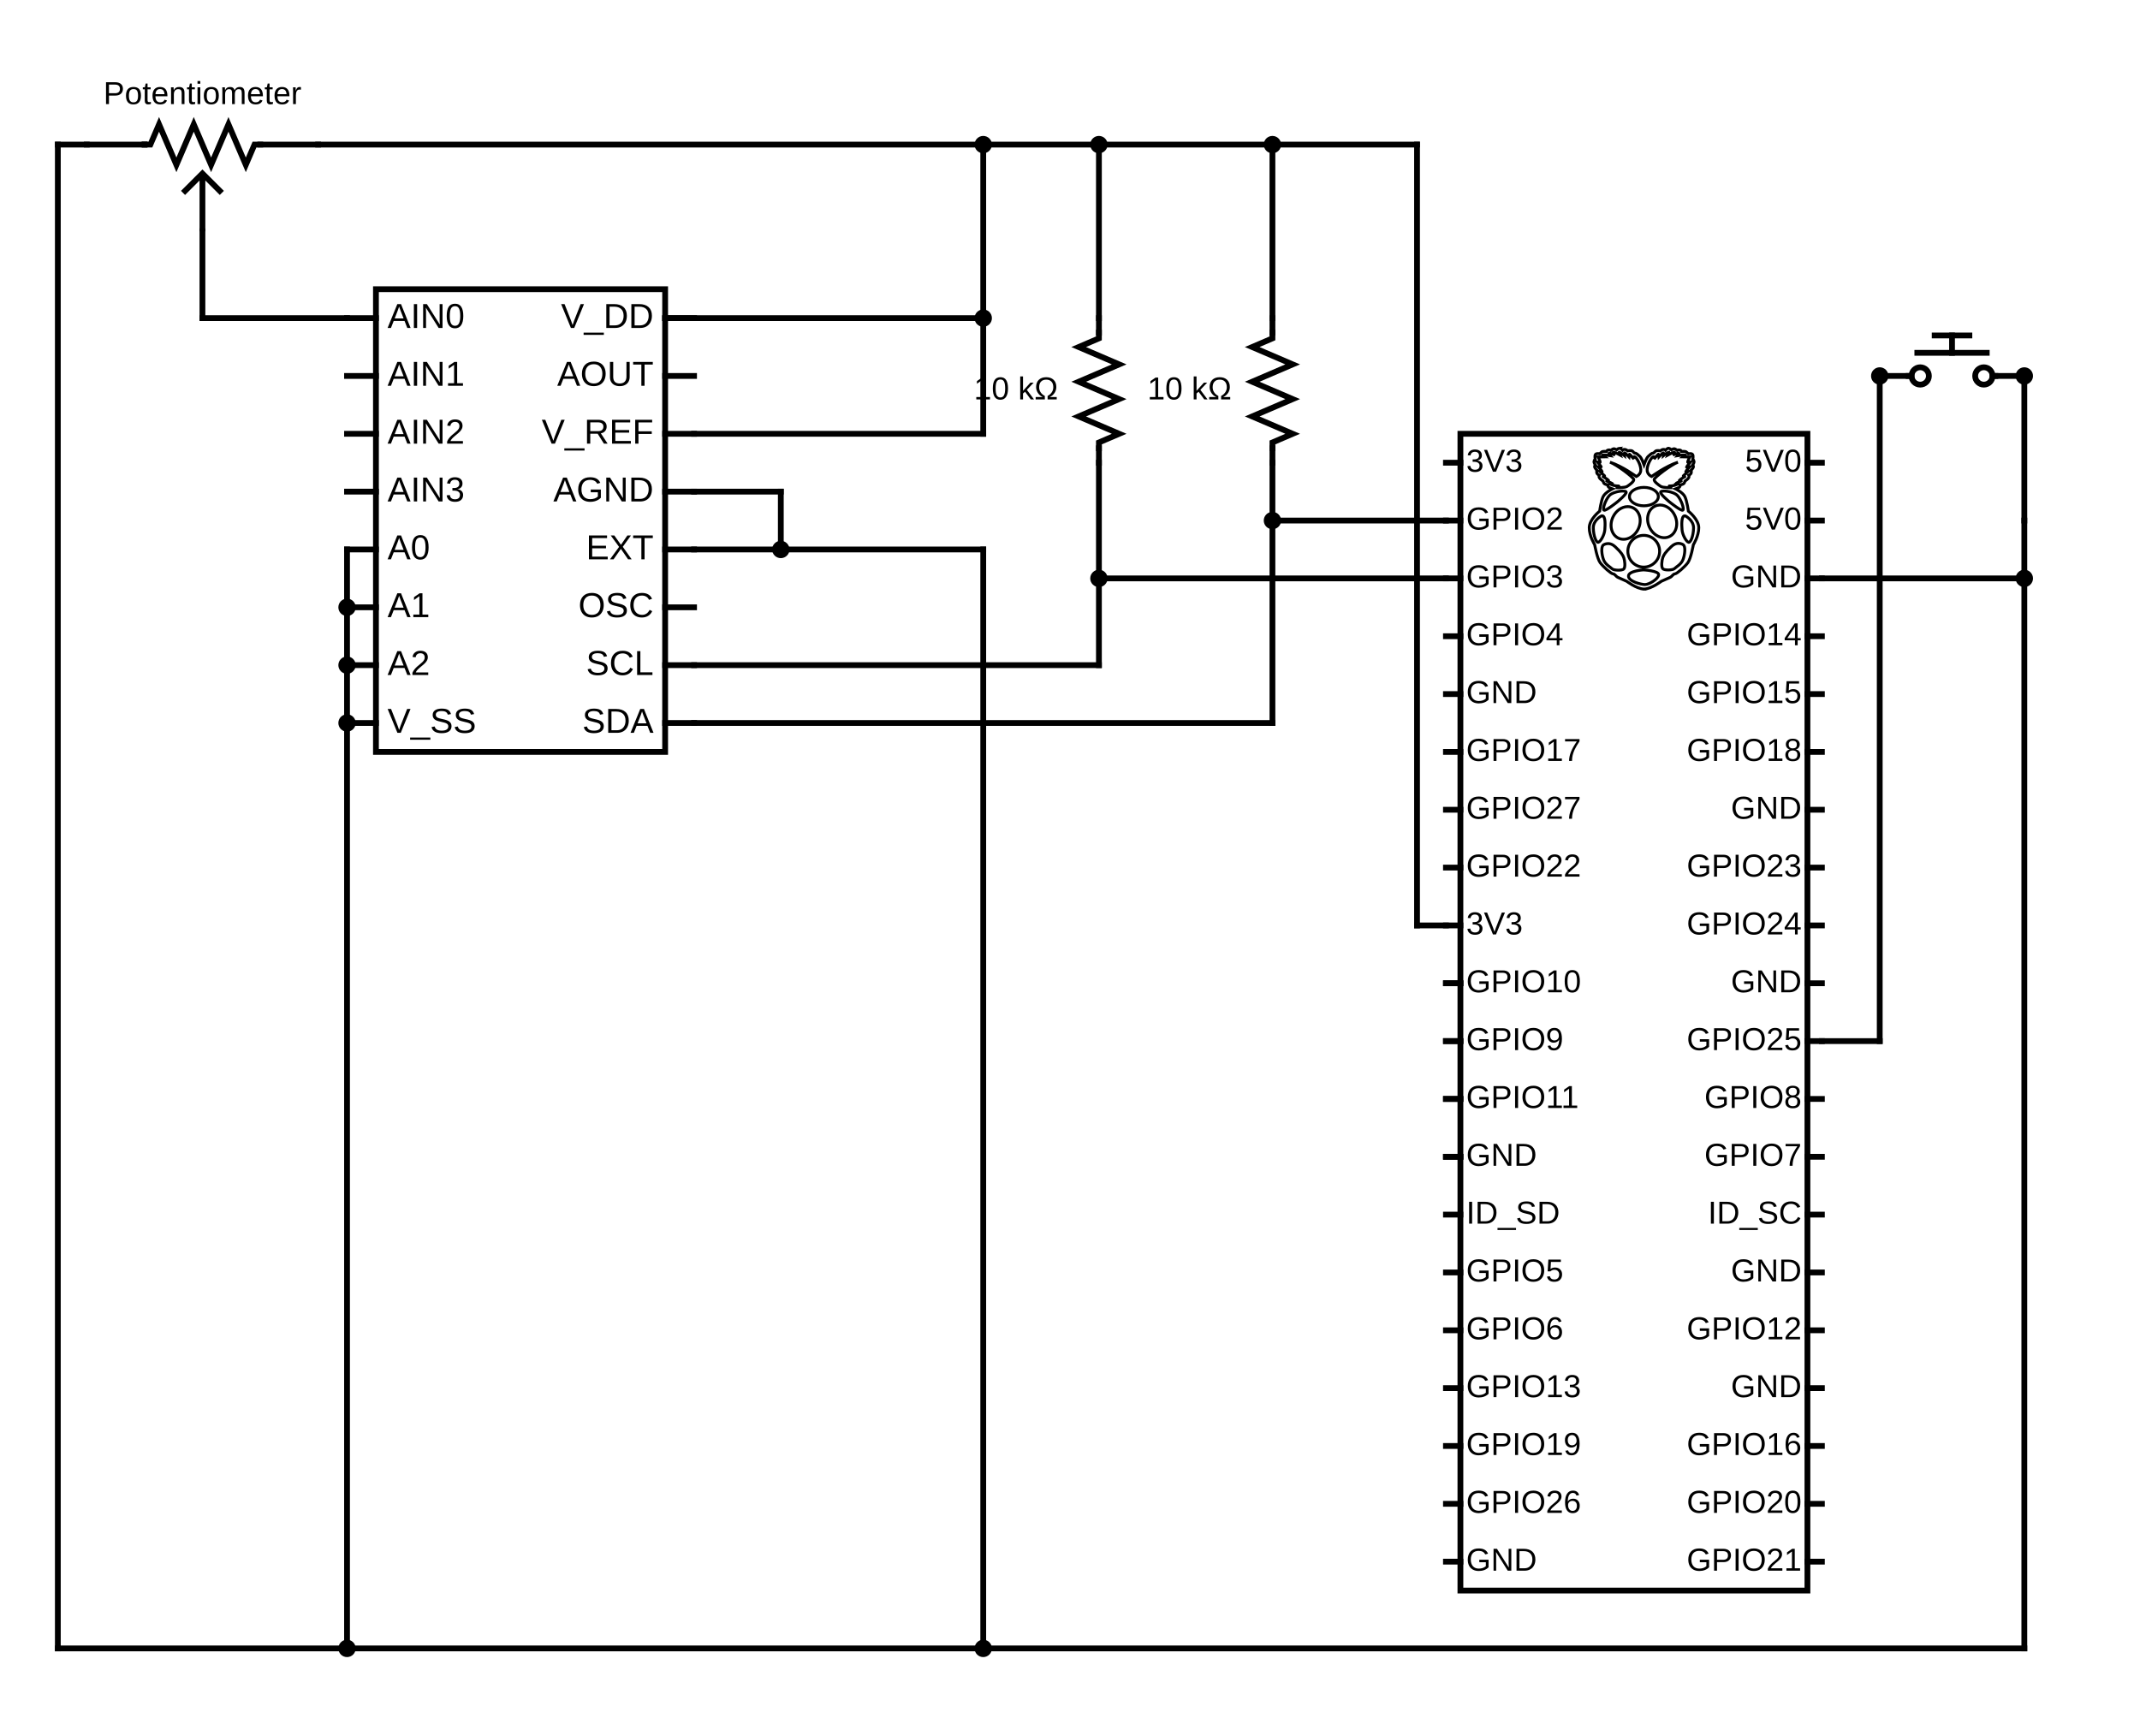
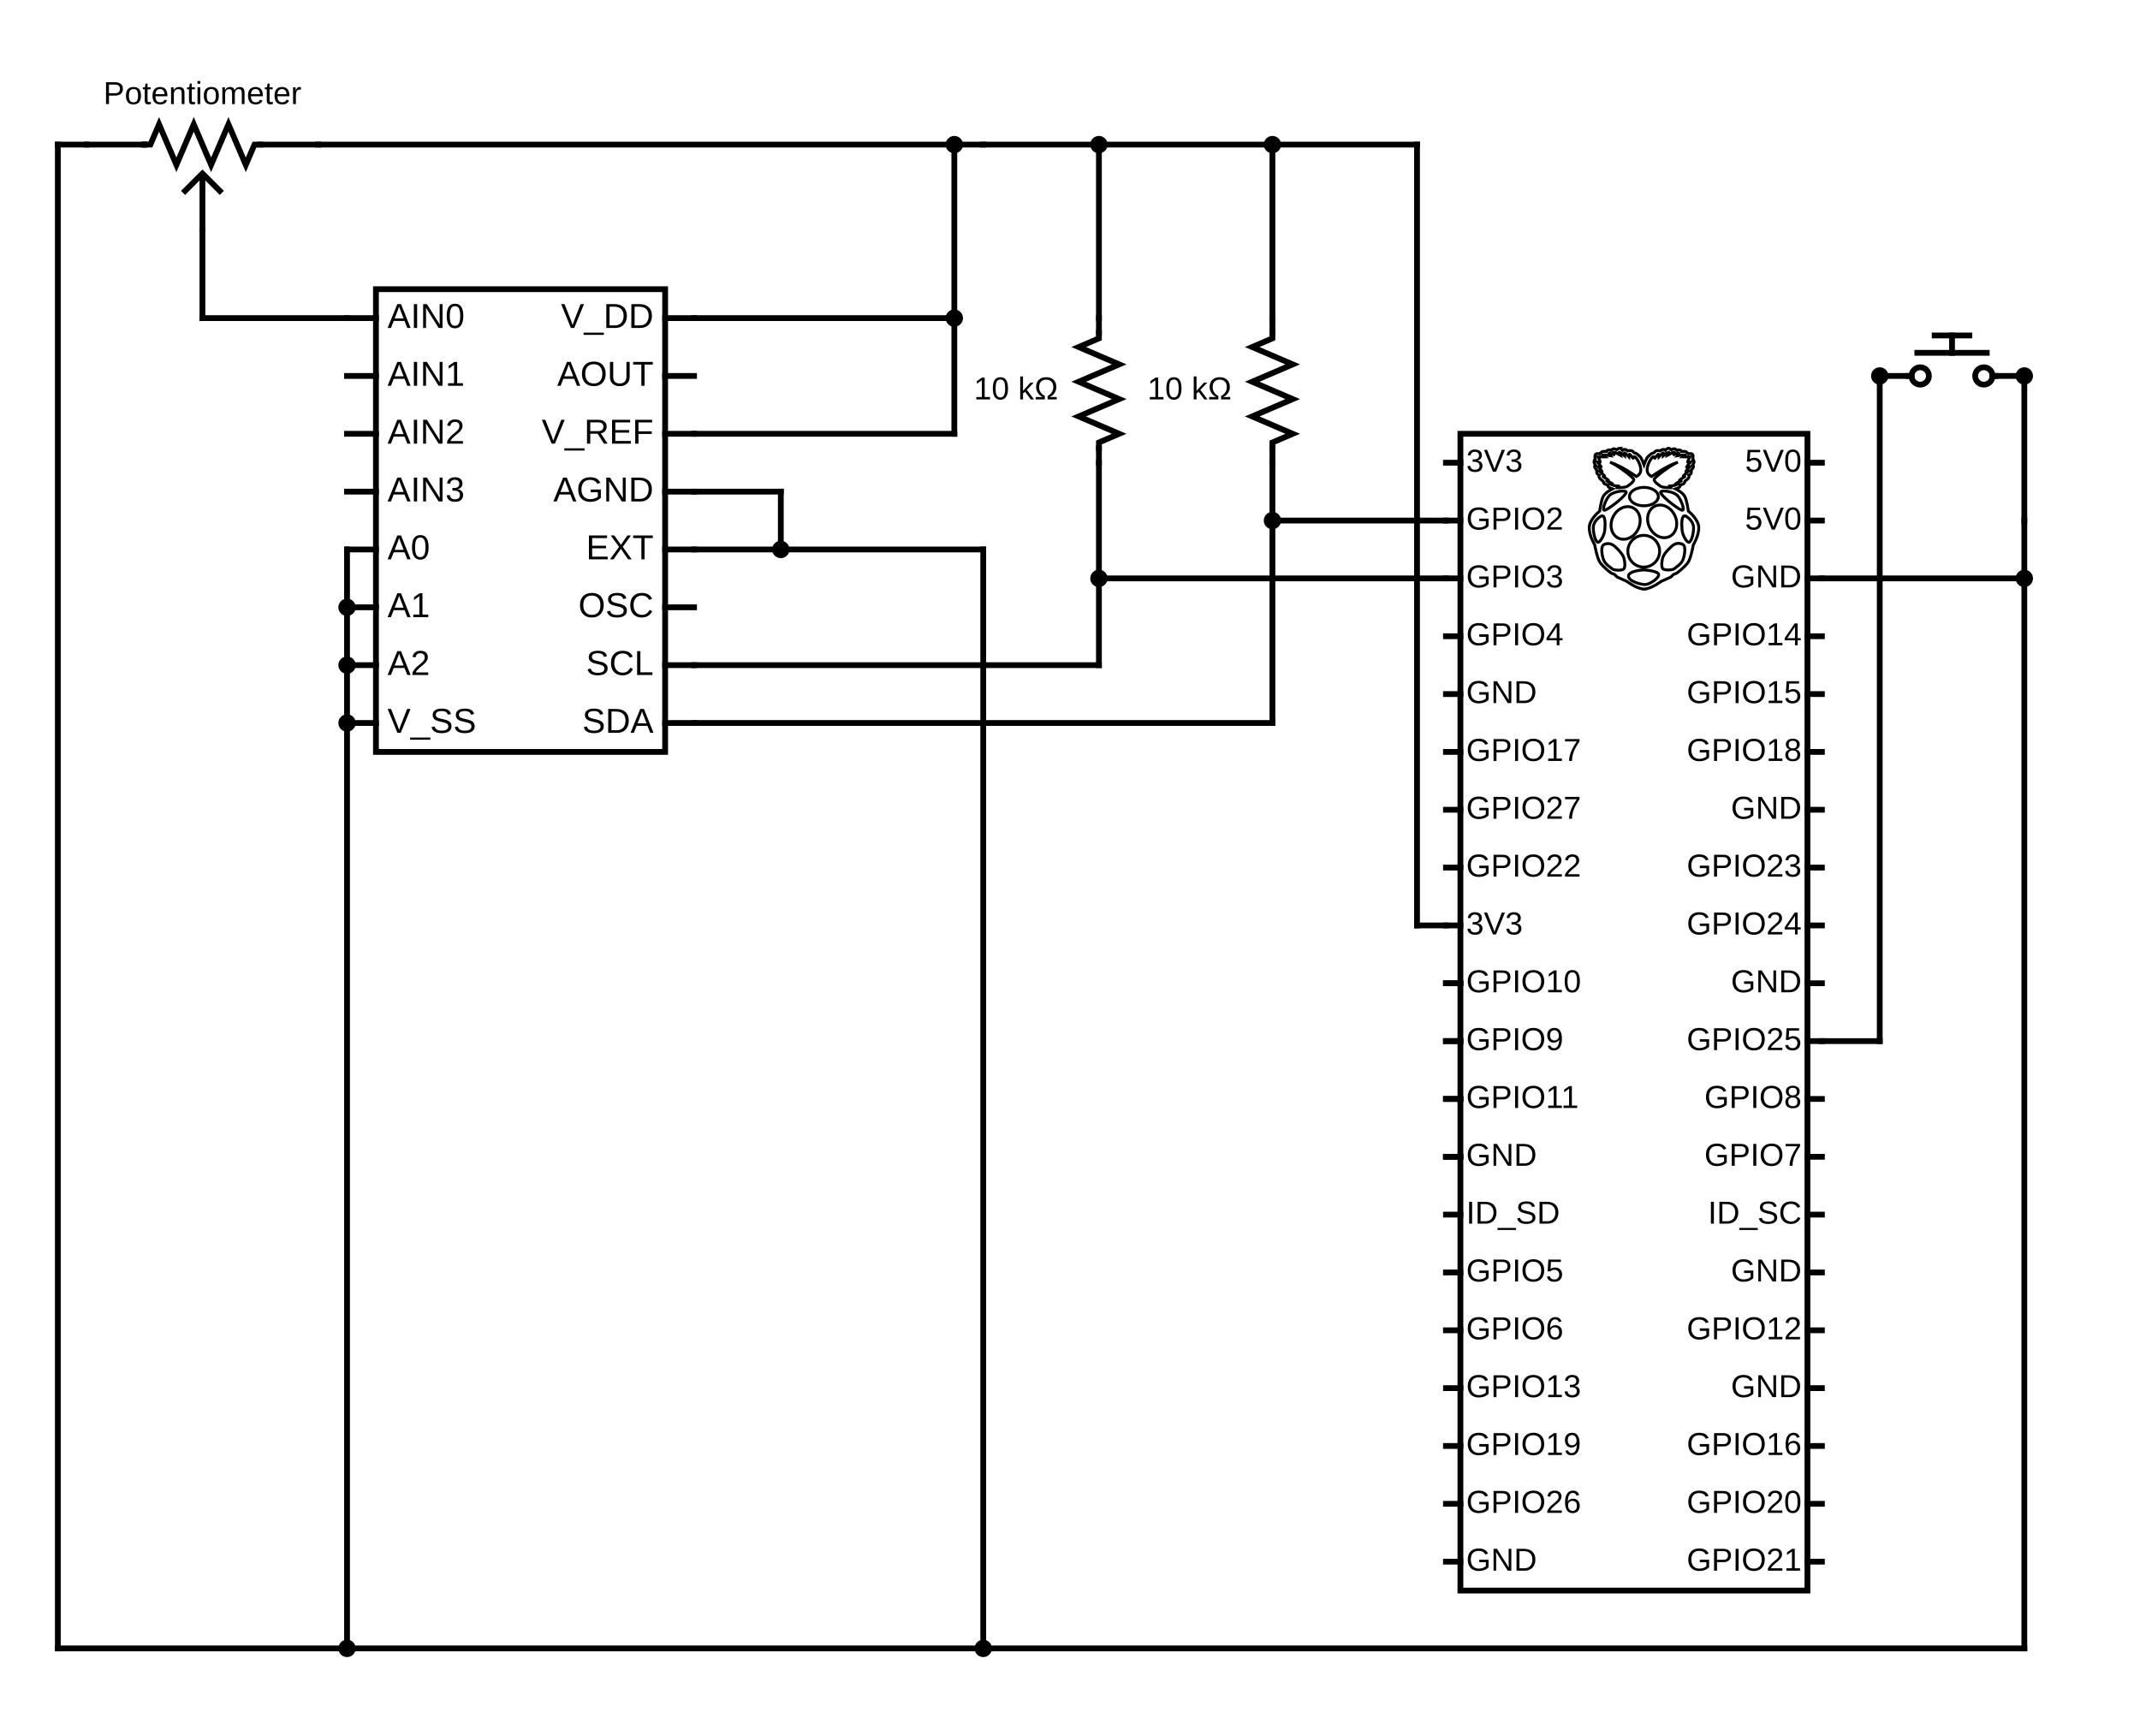
<svg xmlns="http://www.w3.org/2000/svg" version="1.1" width="740" height="600">
  <line x1="490" y1="320" x2="500" y2="320" style="stroke:rgb(0, 0, 0);stroke-linecap:square;stroke-width:2" />
  <line x1="630" y1="360" x2="650" y2="360" style="stroke:rgb(0, 0, 0);stroke-linecap:square;stroke-width:2" />
  <path d="M 560,155 c -0.419,0.021 -0.968,0.529 -0.968,0.529 c 0,0 -0.659,-0.379 -1.016,-0.365 c -0.357,0.014 -0.98,0.569 -0.98,0.569 c 0,0 -0.311,-0.199 -0.853,-0.137 c -0.542,0.062 -0.678,0.521 -0.678,0.521 c 0,0 -1.23,-0.116 -1.526,0.07 c -0.295,0.185 -0.817,0.735 -0.817,0.735 c 0,0 -1.022,-0.268 -1.434,0.192 c -0.412,0.46 -0.096,1.646 -0.096,1.646 c 0,0 -0.479,0.572 -0.452,0.956 c 0.027,0.384 0.466,1.014 0.466,1.014 c 0,0 -0.358,0.44 -0.221,0.824 c 0.137,0.384 0.769,1.045 0.769,1.045 c 0,0 -0.163,0.741 0.029,1.098 c 0.192,0.357 0.795,0.632 0.795,0.632 c 0,0 -0.218,0.41 0.029,0.877 c 0.247,0.467 1.29,1.153 1.29,1.153 c 0,0 0.13,0.585 0.37,0.846 c 0.24,0.261 1.16,0.452 1.16,0.452 c 0,0 0.241,0.776 0.502,0.913 c 0.261,0.137 1.22,0.473 1.22,0.473 c 0,0 -2.485,1.189 -3.227,2.672 c -0.741,1.483 -1.208,5.024 -1.208,5.024 c 0,0 -3.569,2.8 -3.597,5.711 c -0.027,2.911 1.867,5.905 1.867,5.905 c 0,0 0.852,4.776 1.896,6.203 c 1.043,1.428 3.761,3.818 4.447,3.873 c 0.686,0.055 1.016,0.933 1.73,1.235 c 0.714,0.302 3.022,1.345 3.022,1.345 c 0,0 3.343,2.572 5.944,2.688 L 568.464,203.702 c 0.009,-0 0.018,-0.002 0.027,-0.002 c 0.01,0 0.019,0.002 0.029,0.002 L 568.519,203.7 c 2.601,-0.117 5.944,-2.688 5.944,-2.688 c 0,0 2.306,-1.043 3.02,-1.345 c 0.714,-0.302 1.043,-1.18 1.73,-1.235 c 0.686,-0.055 3.404,-2.445 4.447,-3.873 c 1.043,-1.428 1.896,-6.203 1.896,-6.203 c 0,0 1.894,-2.995 1.867,-5.905 c -0.027,-2.911 -3.597,-5.711 -3.597,-5.711 c 0,0 -0.467,-3.541 -1.208,-5.024 c -0.741,-1.483 -3.227,-2.672 -3.227,-2.672 c 0,0 0.962,-0.336 1.223,-0.473 c 0.261,-0.137 0.5,-0.913 0.5,-0.913 c 0,0 0.92,-0.191 1.16,-0.452 c 0.24,-0.261 0.372,-0.846 0.372,-0.846 c 0,0 1.043,-0.686 1.29,-1.153 c 0.247,-0.467 0.026,-0.877 0.026,-0.877 c 0,0 0.605,-0.275 0.798,-0.632 c 0.192,-0.357 0.026,-1.098 0.026,-1.098 c 0,0 0.632,-0.661 0.769,-1.045 c 0.137,-0.384 -0.219,-0.824 -0.219,-0.824 c 0,0 0.439,-0.629 0.466,-1.014 c 0.027,-0.384 -0.454,-0.956 -0.454,-0.956 c 0,0 0.316,-1.186 -0.096,-1.646 c -0.412,-0.46 -1.434,-0.192 -1.434,-0.192 c 0,0 -0.522,-0.55 -0.817,-0.735 c -0.295,-0.185 -1.523,-0.07 -1.523,-0.07 c 0,0 -0.138,-0.46 -0.68,-0.521 c -0.542,-0.062 -0.851,0.137 -0.851,0.137 c 0,0 -0.626,-0.556 -0.983,-0.569 c -0.357,-0.014 -1.016,0.365 -1.016,0.365 c 0,0 -0.55,-0.508 -0.968,-0.529 c -0.419,-0.021 -1.062,0.651 -1.062,0.651 c 0,0 -0.235,-0.289 -0.764,-0.255 c -0.529,0.034 -1.009,0.495 -1.009,0.495 c 0,0 -0.549,-0.129 -1.194,-0.075 c -0.645,0.055 -1.055,0.877 -1.165,0.877 c -0.659,-0.11 -1.153,0.537 -1.826,1.1 c -0.586,0.49 -1.294,2.391 -1.468,2.876 c -0.174,-0.484 -0.885,-2.386 -1.47,-2.876 c -0.673,-0.563 -1.167,-1.21 -1.826,-1.1 c -0.11,0 -0.522,-0.822 -1.168,-0.877 c -0.645,-0.055 -1.194,0.075 -1.194,0.075 c 0,0 -0.481,-0.461 -1.009,-0.495 c -0.529,-0.034 -0.762,0.255 -0.762,0.255 c 0,0 -0.646,-0.672 -1.064,-0.651 Z M 557.96,156.362 c 0.388,-0.039 2.177,0.932 2.177,0.932 c 0,0 -0.447,-0.952 -0.175,-0.932 c 0.272,0.019 1.727,1.184 1.727,1.184 c 0,0 -0.154,-1.068 0.137,-0.951 c 0.291,0.116 1.456,1.379 1.456,1.379 c 0,0 0.097,-0.952 0.233,-0.913 c 0.136,0.039 1.456,1.651 1.456,1.651 c 0,0 -0.254,-1.048 0.387,-0.718 c 0.641,0.33 1.923,2.563 2.021,4.329 c 0.097,1.767 -1.554,2.446 -1.554,2.446 c 0,0 -4.815,-3.56 -9.106,-4.949 c 2.354,0.856 8.136,5.242 8.234,5.98 c 0.097,0.738 -1.496,1.864 -2.292,2.388 c -0.796,0.524 -3.921,0.447 -3.921,0.447 c 0,0 1.845,-0.642 0.699,-0.603 c -1.146,0.039 -2.448,-0.505 -2.448,-0.505 c 0,0 0.661,-0.116 0.622,-0.252 c -0.039,-0.136 -2.369,-1.088 -2.369,-1.088 c 0,0 1.048,0.059 0.99,-0.096 c -0.058,-0.155 -2.174,-1.475 -2.174,-1.475 c 0,0 0.931,0.095 0.795,-0.079 c -0.136,-0.175 -1.552,-1.415 -1.552,-1.415 c 0,0 0.738,0.134 0.699,-0.079 c -0.039,-0.214 -1.321,-1.59 -1.321,-1.59 c 0,0 1.069,0.155 1.069,0.038 c 0,-0.116 -1.321,-1.67 -1.321,-1.67 c 0,0 0.874,0.33 0.913,-0.019 c 0.039,-0.349 -0.738,-1.787 -0.738,-1.787 L 554.719,157.974 c 0,0 -0.757,-0.467 -0.543,-0.622 c 0.214,-0.155 2.58,0.195 2.58,0.195 c 0,0 -0.64,-0.717 -0.31,-0.814 c 0.33,-0.097 2.021,0.601 2.021,0.601 c 0,0 -0.895,-0.932 -0.507,-0.971 Z M 576.984,156.362 c 0.272,-0.019 -0.175,0.932 -0.175,0.932 c 0,0 1.786,-0.971 2.174,-0.932 c 0.388,0.039 -0.505,0.971 -0.505,0.971 c 0,0 1.688,-0.698 2.018,-0.601 c 0.33,0.097 -0.31,0.814 -0.31,0.814 c 0,0 2.369,-0.35 2.583,-0.195 c 0.214,0.155 -0.545,0.622 -0.545,0.622 L 584.34,158.013 c 0,0 -0.776,1.438 -0.738,1.787 c 0.039,0.349 0.913,0.019 0.913,0.019 c 0,0 -1.319,1.553 -1.319,1.67 c 0,0.116 1.067,-0.038 1.067,-0.038 c 0,0 -1.283,1.377 -1.321,1.59 c -0.039,0.214 0.699,0.079 0.699,0.079 c 0,0 -1.416,1.24 -1.552,1.415 c -0.136,0.175 0.795,0.079 0.795,0.079 c 0,0 -2.116,1.32 -2.174,1.475 c -0.058,0.155 0.99,0.096 0.99,0.096 c 0,0 -2.33,0.952 -2.369,1.088 c -0.039,0.136 0.622,0.252 0.622,0.252 c 0,0 -1.3,0.543 -2.446,0.505 c -1.146,-0.039 0.699,0.603 0.699,0.603 c 0,0 -3.127,0.077 -3.923,-0.447 c -0.796,-0.524 -2.387,-1.65 -2.29,-2.388 c 0.097,-0.738 5.877,-5.124 8.231,-5.98 c -4.291,1.389 -9.106,4.949 -9.106,4.949 c 0,0 -1.652,-0.679 -1.554,-2.446 c 0.097,-1.767 1.38,-3.999 2.021,-4.329 c 0.641,-0.33 0.389,0.718 0.389,0.718 c 0,0 1.32,-1.612 1.456,-1.651 c 0.136,-0.039 0.233,0.913 0.233,0.913 c 0,0 1.165,-1.263 1.456,-1.379 c 0.291,-0.117 0.135,0.951 0.135,0.951 c 0,0 1.458,-1.165 1.73,-1.184 Z M 568.45,168.529 c 2.76,0 4.997,1.427 4.997,3.186 c 0,1.759 -2.237,3.186 -4.997,3.186 c -2.76,0 -4.997,-1.427 -4.997,-3.186 c 0,-1.759 2.237,-3.186 4.997,-3.186 Z M 561.158,169.797 c 0.556,-0.001 0.976,0.081 1.127,0.255 c 0.535,0.618 -3.131,3.585 -3.131,3.585 c 0,0 -3.954,3.171 -4.517,2.773 c -0.563,-0.398 0.579,-3.652 1.869,-5.053 c 0.928,-1.006 3.23,-1.557 4.651,-1.559 Z M 575.398,169.797 c 1.421,0.002 3.724,0.553 4.651,1.559 c 1.291,1.4 2.432,4.654 1.869,5.053 c -0.563,0.398 -4.517,-2.773 -4.517,-2.773 c 0,0 -3.666,-2.967 -3.131,-3.585 c 0.151,-0.174 0.571,-0.255 1.127,-0.255 Z M 574.014,174.629 c 0.04,9.999999999976694E-05 0.082,0.002 0.123,0.002 c 1.946,0.045 3.941,1.382 4.985,3.556 c 1.392,2.898 0.57,6.184 -1.836,7.34 c -2.406,1.156 -5.484,-0.254 -6.876,-3.152 c -1.392,-2.898 -0.573,-6.184 1.833,-7.34 c 0.526,-0.253 1.085,-0.385 1.651,-0.404 c 0.04,-0.002 0.08,-0.002 0.12,-0.002 Z M 562.763,175.181 c 0.649,-0.015 1.292,0.112 1.893,0.401 c 2.406,1.156 3.225,4.442 1.833,7.34 c -1.392,2.898 -4.47,4.31 -6.876,3.155 c -2.406,-1.156 -3.228,-4.442 -1.836,-7.34 c 1.044,-2.173 3.039,-3.51 4.985,-3.556 Z M 554.02,178.374 c 1.203,0.013 1.049,3.067 0.92,4.817 c -0.137,1.867 -1.564,4.229 -2.278,4.339 c -0.714,0.11 -1.649,-2.224 -1.703,-4.942 c -0.055,-2.718 2.801,-4.176 2.801,-4.176 c 0.093,-0.027 0.179,-0.039 0.259,-0.038 Z M 582.565,178.374 c 0.08,-0.001 0.167,0.011 0.259,0.038 c 0,0 2.856,1.457 2.801,4.176 c -0.055,2.718 -0.99,5.052 -1.703,4.942 c -0.714,-0.11 -2.143,-2.472 -2.28,-4.339 c -0.129,-1.75 -0.281,-4.804 0.923,-4.817 Z M 568.395,185.114 c 3.033,0 5.492,2.459 5.492,5.492 c 0,3.033 -2.459,5.49 -5.492,5.49 c -3.033,0 -5.492,-2.457 -5.492,-5.49 c 0,-3.033 2.459,-5.492 5.492,-5.492 Z M 580.367,187.884 c 0.999,-0.018 1.677,0.476 1.677,0.476 c 0.906,0.686 0.576,3.403 -0.055,5.105 c -0.632,1.702 -2.389,2.554 -2.938,3.131 c -0.549,0.577 -3.515,0.715 -4.092,0.029 c -0.577,-0.686 -0.301,-2.884 0.029,-3.818 c 0.329,-0.934 0.852,-1.84 2.994,-3.844 c 0.87,-0.814 1.702,-1.066 2.386,-1.079 Z M 556.122,187.961 c 0.683,0.013 1.518,0.264 2.388,1.079 c 2.142,2.004 2.664,2.911 2.994,3.844 c 0.329,0.934 0.603,3.131 0.026,3.818 c -0.577,0.686 -3.542,0.548 -4.092,-0.029 c -0.549,-0.577 -2.307,-1.426 -2.938,-3.128 c -0.632,-1.702 -0.961,-4.421 -0.055,-5.108 c 0,0 0.678,-0.494 1.677,-0.476 Z M 568.284,197.057 c 0,0 5.411,0.275 5.274,1.73 c -0.137,1.455 -3.377,3.379 -4.75,3.352 c -1.373,-0.027 -5.684,-1.099 -5.684,-2.938 c 0,-1.84 5.161,-2.143 5.161,-2.143" style="fill-opacity:0;fill:rgb(0, 0, 0);stroke:rgb(0, 0, 0);stroke-linecap:square;stroke-width:1" />
  <rect x="505" y="150" width="120" height="400" style="fill-opacity:0;fill:rgb(0, 0, 0);stroke:rgb(0, 0, 0);stroke-width:2" />
  <line x1="500" y1="160" x2="505" y2="160" style="stroke:rgb(0, 0, 0);stroke-linecap:square;stroke-width:2" />
  <line x1="500" y1="180" x2="505" y2="180" style="stroke:rgb(0, 0, 0);stroke-linecap:square;stroke-width:2" />
  <line x1="500" y1="200" x2="505" y2="200" style="stroke:rgb(0, 0, 0);stroke-linecap:square;stroke-width:2" />
  <line x1="500" y1="220" x2="505" y2="220" style="stroke:rgb(0, 0, 0);stroke-linecap:square;stroke-width:2" />
  <line x1="500" y1="240" x2="505" y2="240" style="stroke:rgb(0, 0, 0);stroke-linecap:square;stroke-width:2" />
  <line x1="500" y1="260" x2="505" y2="260" style="stroke:rgb(0, 0, 0);stroke-linecap:square;stroke-width:2" />
  <line x1="500" y1="280" x2="505" y2="280" style="stroke:rgb(0, 0, 0);stroke-linecap:square;stroke-width:2" />
  <line x1="500" y1="300" x2="505" y2="300" style="stroke:rgb(0, 0, 0);stroke-linecap:square;stroke-width:2" />
  <line x1="500" y1="320" x2="505" y2="320" style="stroke:rgb(0, 0, 0);stroke-linecap:square;stroke-width:2" />
  <line x1="500" y1="340" x2="505" y2="340" style="stroke:rgb(0, 0, 0);stroke-linecap:square;stroke-width:2" />
  <line x1="500" y1="360" x2="505" y2="360" style="stroke:rgb(0, 0, 0);stroke-linecap:square;stroke-width:2" />
  <line x1="500" y1="380" x2="505" y2="380" style="stroke:rgb(0, 0, 0);stroke-linecap:square;stroke-width:2" />
  <line x1="500" y1="400" x2="505" y2="400" style="stroke:rgb(0, 0, 0);stroke-linecap:square;stroke-width:2" />
  <line x1="500" y1="340" x2="505" y2="340" style="stroke:rgb(0, 0, 0);stroke-linecap:square;stroke-width:2" />
  <line x1="500" y1="360" x2="505" y2="360" style="stroke:rgb(0, 0, 0);stroke-linecap:square;stroke-width:2" />
  <line x1="500" y1="380" x2="505" y2="380" style="stroke:rgb(0, 0, 0);stroke-linecap:square;stroke-width:2" />
  <line x1="500" y1="400" x2="505" y2="400" style="stroke:rgb(0, 0, 0);stroke-linecap:square;stroke-width:2" />
  <line x1="500" y1="420" x2="505" y2="420" style="stroke:rgb(0, 0, 0);stroke-linecap:square;stroke-width:2" />
  <line x1="500" y1="440" x2="505" y2="440" style="stroke:rgb(0, 0, 0);stroke-linecap:square;stroke-width:2" />
  <line x1="500" y1="460" x2="505" y2="460" style="stroke:rgb(0, 0, 0);stroke-linecap:square;stroke-width:2" />
  <line x1="500" y1="480" x2="505" y2="480" style="stroke:rgb(0, 0, 0);stroke-linecap:square;stroke-width:2" />
  <line x1="500" y1="500" x2="505" y2="500" style="stroke:rgb(0, 0, 0);stroke-linecap:square;stroke-width:2" />
  <line x1="500" y1="520" x2="505" y2="520" style="stroke:rgb(0, 0, 0);stroke-linecap:square;stroke-width:2" />
  <line x1="500" y1="540" x2="505" y2="540" style="stroke:rgb(0, 0, 0);stroke-linecap:square;stroke-width:2" />
  <line x1="625" y1="160" x2="630" y2="160" style="stroke:rgb(0, 0, 0);stroke-linecap:square;stroke-width:2" />
  <line x1="625" y1="180" x2="630" y2="180" style="stroke:rgb(0, 0, 0);stroke-linecap:square;stroke-width:2" />
  <line x1="625" y1="200" x2="630" y2="200" style="stroke:rgb(0, 0, 0);stroke-linecap:square;stroke-width:2" />
  <line x1="625" y1="220" x2="630" y2="220" style="stroke:rgb(0, 0, 0);stroke-linecap:square;stroke-width:2" />
  <line x1="625" y1="240" x2="630" y2="240" style="stroke:rgb(0, 0, 0);stroke-linecap:square;stroke-width:2" />
  <line x1="625" y1="260" x2="630" y2="260" style="stroke:rgb(0, 0, 0);stroke-linecap:square;stroke-width:2" />
  <line x1="625" y1="280" x2="630" y2="280" style="stroke:rgb(0, 0, 0);stroke-linecap:square;stroke-width:2" />
  <line x1="625" y1="300" x2="630" y2="300" style="stroke:rgb(0, 0, 0);stroke-linecap:square;stroke-width:2" />
  <line x1="625" y1="320" x2="630" y2="320" style="stroke:rgb(0, 0, 0);stroke-linecap:square;stroke-width:2" />
  <line x1="625" y1="340" x2="630" y2="340" style="stroke:rgb(0, 0, 0);stroke-linecap:square;stroke-width:2" />
  <line x1="625" y1="360" x2="630" y2="360" style="stroke:rgb(0, 0, 0);stroke-linecap:square;stroke-width:2" />
  <line x1="625" y1="380" x2="630" y2="380" style="stroke:rgb(0, 0, 0);stroke-linecap:square;stroke-width:2" />
  <line x1="625" y1="400" x2="630" y2="400" style="stroke:rgb(0, 0, 0);stroke-linecap:square;stroke-width:2" />
  <line x1="625" y1="420" x2="630" y2="420" style="stroke:rgb(0, 0, 0);stroke-linecap:square;stroke-width:2" />
  <line x1="625" y1="440" x2="630" y2="440" style="stroke:rgb(0, 0, 0);stroke-linecap:square;stroke-width:2" />
  <line x1="625" y1="460" x2="630" y2="460" style="stroke:rgb(0, 0, 0);stroke-linecap:square;stroke-width:2" />
  <line x1="625" y1="480" x2="630" y2="480" style="stroke:rgb(0, 0, 0);stroke-linecap:square;stroke-width:2" />
  <line x1="625" y1="500" x2="630" y2="500" style="stroke:rgb(0, 0, 0);stroke-linecap:square;stroke-width:2" />
  <line x1="625" y1="520" x2="630" y2="520" style="stroke:rgb(0, 0, 0);stroke-linecap:square;stroke-width:2" />
  <line x1="625" y1="540" x2="630" y2="540" style="stroke:rgb(0, 0, 0);stroke-linecap:square;stroke-width:2" />
  <text x="507" y="160" style="font-family:Arial;font-size:11px;text-anchor:start" dominant-baseline="middle" transform="rotate(0, 507, 160)">3V3</text>
  <text x="507" y="180" style="font-family:Arial;font-size:11px;text-anchor:start" dominant-baseline="middle" transform="rotate(0, 507, 180)">GPIO2</text>
  <text x="507" y="200" style="font-family:Arial;font-size:11px;text-anchor:start" dominant-baseline="middle" transform="rotate(0, 507, 200)">GPIO3</text>
  <text x="507" y="220" style="font-family:Arial;font-size:11px;text-anchor:start" dominant-baseline="middle" transform="rotate(0, 507, 220)">GPIO4</text>
  <text x="507" y="240" style="font-family:Arial;font-size:11px;text-anchor:start" dominant-baseline="middle" transform="rotate(0, 507, 240)">GND</text>
  <text x="507" y="260" style="font-family:Arial;font-size:11px;text-anchor:start" dominant-baseline="middle" transform="rotate(0, 507, 260)">GPIO17</text>
  <text x="507" y="280" style="font-family:Arial;font-size:11px;text-anchor:start" dominant-baseline="middle" transform="rotate(0, 507, 280)">GPIO27</text>
  <text x="507" y="300" style="font-family:Arial;font-size:11px;text-anchor:start" dominant-baseline="middle" transform="rotate(0, 507, 300)">GPIO22</text>
  <text x="507" y="320" style="font-family:Arial;font-size:11px;text-anchor:start" dominant-baseline="middle" transform="rotate(0, 507, 320)">3V3</text>
  <text x="507" y="340" style="font-family:Arial;font-size:11px;text-anchor:start" dominant-baseline="middle" transform="rotate(0, 507, 340)">GPIO10</text>
  <text x="507" y="360" style="font-family:Arial;font-size:11px;text-anchor:start" dominant-baseline="middle" transform="rotate(0, 507, 360)">GPIO9</text>
  <text x="507" y="380" style="font-family:Arial;font-size:11px;text-anchor:start" dominant-baseline="middle" transform="rotate(0, 507, 380)">GPIO11</text>
  <text x="507" y="400" style="font-family:Arial;font-size:11px;text-anchor:start" dominant-baseline="middle" transform="rotate(0, 507, 400)">GND</text>
  <text x="507" y="420" style="font-family:Arial;font-size:11px;text-anchor:start" dominant-baseline="middle" transform="rotate(0, 507, 420)">ID_SD</text>
  <text x="507" y="440" style="font-family:Arial;font-size:11px;text-anchor:start" dominant-baseline="middle" transform="rotate(0, 507, 440)">GPIO5</text>
  <text x="507" y="460" style="font-family:Arial;font-size:11px;text-anchor:start" dominant-baseline="middle" transform="rotate(0, 507, 460)">GPIO6</text>
  <text x="507" y="480" style="font-family:Arial;font-size:11px;text-anchor:start" dominant-baseline="middle" transform="rotate(0, 507, 480)">GPIO13</text>
  <text x="507" y="500" style="font-family:Arial;font-size:11px;text-anchor:start" dominant-baseline="middle" transform="rotate(0, 507, 500)">GPIO19</text>
  <text x="507" y="520" style="font-family:Arial;font-size:11px;text-anchor:start" dominant-baseline="middle" transform="rotate(0, 507, 520)">GPIO26</text>
  <text x="507" y="540" style="font-family:Arial;font-size:11px;text-anchor:start" dominant-baseline="middle" transform="rotate(0, 507, 540)">GND</text>
  <text x="623" y="160" style="font-family:Arial;font-size:11px;text-anchor:end" dominant-baseline="middle" transform="rotate(0, 623, 160)">5V0</text>
  <text x="623" y="180" style="font-family:Arial;font-size:11px;text-anchor:end" dominant-baseline="middle" transform="rotate(0, 623, 180)">5V0</text>
  <text x="623" y="200" style="font-family:Arial;font-size:11px;text-anchor:end" dominant-baseline="middle" transform="rotate(0, 623, 200)">GND</text>
  <text x="623" y="220" style="font-family:Arial;font-size:11px;text-anchor:end" dominant-baseline="middle" transform="rotate(0, 623, 220)">GPIO14</text>
  <text x="623" y="240" style="font-family:Arial;font-size:11px;text-anchor:end" dominant-baseline="middle" transform="rotate(0, 623, 240)">GPIO15</text>
  <text x="623" y="260" style="font-family:Arial;font-size:11px;text-anchor:end" dominant-baseline="middle" transform="rotate(0, 623, 260)">GPIO18</text>
  <text x="623" y="280" style="font-family:Arial;font-size:11px;text-anchor:end" dominant-baseline="middle" transform="rotate(0, 623, 280)">GND</text>
  <text x="623" y="300" style="font-family:Arial;font-size:11px;text-anchor:end" dominant-baseline="middle" transform="rotate(0, 623, 300)">GPIO23</text>
  <text x="623" y="320" style="font-family:Arial;font-size:11px;text-anchor:end" dominant-baseline="middle" transform="rotate(0, 623, 320)">GPIO24</text>
  <text x="623" y="340" style="font-family:Arial;font-size:11px;text-anchor:end" dominant-baseline="middle" transform="rotate(0, 623, 340)">GND</text>
  <text x="623" y="360" style="font-family:Arial;font-size:11px;text-anchor:end" dominant-baseline="middle" transform="rotate(0, 623, 360)">GPIO25</text>
  <text x="623" y="380" style="font-family:Arial;font-size:11px;text-anchor:end" dominant-baseline="middle" transform="rotate(0, 623, 380)">GPIO8</text>
  <text x="623" y="400" style="font-family:Arial;font-size:11px;text-anchor:end" dominant-baseline="middle" transform="rotate(0, 623, 400)">GPIO7</text>
  <text x="623" y="420" style="font-family:Arial;font-size:11px;text-anchor:end" dominant-baseline="middle" transform="rotate(0, 623, 420)">ID_SC</text>
  <text x="623" y="440" style="font-family:Arial;font-size:11px;text-anchor:end" dominant-baseline="middle" transform="rotate(0, 623, 440)">GND</text>
  <text x="623" y="460" style="font-family:Arial;font-size:11px;text-anchor:end" dominant-baseline="middle" transform="rotate(0, 623, 460)">GPIO12</text>
  <text x="623" y="480" style="font-family:Arial;font-size:11px;text-anchor:end" dominant-baseline="middle" transform="rotate(0, 623, 480)">GND</text>
  <text x="623" y="500" style="font-family:Arial;font-size:11px;text-anchor:end" dominant-baseline="middle" transform="rotate(0, 623, 500)">GPIO16</text>
  <text x="623" y="520" style="font-family:Arial;font-size:11px;text-anchor:end" dominant-baseline="middle" transform="rotate(0, 623, 520)">GPIO20</text>
  <text x="623" y="540" style="font-family:Arial;font-size:11px;text-anchor:end" dominant-baseline="middle" transform="rotate(0, 623, 540)">GPIO21</text>
  <line x1="650" y1="130" x2="650" y2="360" style="stroke:rgb(0, 0, 0);stroke-linecap:square;stroke-width:2" />
  <line x1="700" y1="130" x2="700" y2="180" style="stroke:rgb(0, 0, 0);stroke-linecap:square;stroke-width:2" />
  <line x1="650" y1="130" x2="660" y2="130" style="stroke:rgb(0, 0, 0);stroke-linecap:square;stroke-width:2" />
  <line x1="690" y1="130" x2="700" y2="130" style="stroke:rgb(0, 0, 0);stroke-linecap:square;stroke-width:2" />
  <line x1="660" y1="130" x2="661" y2="130" style="stroke:rgb(0, 0, 0);stroke-linecap:square;stroke-width:2" />
  <line x1="689" y1="130" x2="690" y2="130" style="stroke:rgb(0, 0, 0);stroke-linecap:square;stroke-width:2" />
  <ellipse cx="664" cy="130" rx="3" ry="3" style="fill-opacity:0;fill:rgb(0, 0, 0);stroke:rgb(0, 0, 0);stroke-width:2" />
  <ellipse cx="686" cy="130" rx="3" ry="3" style="fill-opacity:0;fill:rgb(0, 0, 0);stroke:rgb(0, 0, 0);stroke-width:2" />
  <line x1="663" y1="122" x2="687" y2="122" style="stroke:rgb(0, 0, 0);stroke-linecap:square;stroke-width:2" />
  <line x1="669" y1="116" x2="681" y2="116" style="stroke:rgb(0, 0, 0);stroke-linecap:square;stroke-width:2" />
  <line x1="675" y1="116" x2="675" y2="122" style="stroke:rgb(0, 0, 0);stroke-linecap:square;stroke-width:2" />
  <line x1="120" y1="190" x2="120" y2="570" style="stroke:rgb(0, 0, 0);stroke-linecap:square;stroke-width:2" />
  <line x1="340" y1="190" x2="340" y2="570" style="stroke:rgb(0, 0, 0);stroke-linecap:square;stroke-width:2" />
  <line x1="20" y1="50" x2="20" y2="570" style="stroke:rgb(0, 0, 0);stroke-linecap:square;stroke-width:2" />
  <line x1="20" y1="570" x2="700" y2="570" style="stroke:rgb(0, 0, 0);stroke-linecap:square;stroke-width:2" />
  <line x1="700" y1="180" x2="700" y2="570" style="stroke:rgb(0, 0, 0);stroke-linecap:square;stroke-width:2" />
  <line x1="630" y1="200" x2="700" y2="200" style="stroke:rgb(0, 0, 0);stroke-linecap:square;stroke-width:2" />
  <line x1="440" y1="180" x2="500" y2="180" style="stroke:rgb(0, 0, 0);stroke-linecap:square;stroke-width:2" />
  <line x1="380" y1="200" x2="500" y2="200" style="stroke:rgb(0, 0, 0);stroke-linecap:square;stroke-width:2" />
  <line x1="440" y1="50" x2="440" y2="110" style="stroke:rgb(0, 0, 0);stroke-linecap:square;stroke-width:2" />
  <line x1="380" y1="50" x2="380" y2="110" style="stroke:rgb(0, 0, 0);stroke-linecap:square;stroke-width:2" />
  <line x1="440" y1="110" x2="440" y2="115" style="stroke:rgb(0, 0, 0);stroke-linecap:square;stroke-width:2" />
  <line x1="440" y1="155" x2="440" y2="160" style="stroke:rgb(0, 0, 0);stroke-linecap:square;stroke-width:2" />
  <path d="M 440,115 L 440,117 L 433,120 L 447,126 L 433,132 L 447,138 L 433,144 L 447,150 L 440,153 L 440,155" style="fill-opacity:0;fill:rgb(0, 0, 0);stroke:rgb(0, 0, 0);stroke-linecap:square;stroke-width:2" />
  <text x="426" y="135" style="font-family:Arial;font-size:11px;text-anchor:end" dominant-baseline="middle" transform="rotate(0, 426, 135)">10 kΩ</text>
  <line x1="380" y1="110" x2="380" y2="115" style="stroke:rgb(0, 0, 0);stroke-linecap:square;stroke-width:2" />
  <line x1="380" y1="155" x2="380" y2="160" style="stroke:rgb(0, 0, 0);stroke-linecap:square;stroke-width:2" />
  <path d="M 380,115 L 380,117 L 373,120 L 387,126 L 373,132 L 387,138 L 373,144 L 387,150 L 380,153 L 380,155" style="fill-opacity:0;fill:rgb(0, 0, 0);stroke:rgb(0, 0, 0);stroke-linecap:square;stroke-width:2" />
  <text x="366" y="135" style="font-family:Arial;font-size:11px;text-anchor:end" dominant-baseline="middle" transform="rotate(0, 366, 135)">10 kΩ</text>
  <line x1="340" y1="50" x2="490" y2="50" style="stroke:rgb(0, 0, 0);stroke-linecap:square;stroke-width:2" />
  <line x1="490" y1="50" x2="490" y2="320" style="stroke:rgb(0, 0, 0);stroke-linecap:square;stroke-width:2" />
  <line x1="380" y1="160" x2="380" y2="230" style="stroke:rgb(0, 0, 0);stroke-linecap:square;stroke-width:2" />
  <line x1="440" y1="160" x2="440" y2="250" style="stroke:rgb(0, 0, 0);stroke-linecap:square;stroke-width:2" />
  <line x1="240" y1="250" x2="440" y2="250" style="stroke:rgb(0, 0, 0);stroke-linecap:square;stroke-width:2" />
  <line x1="240" y1="230" x2="380" y2="230" style="stroke:rgb(0, 0, 0);stroke-linecap:square;stroke-width:2" />
  <line x1="270" y1="170" x2="270" y2="190" style="stroke:rgb(0, 0, 0);stroke-linecap:square;stroke-width:2" />
  <line x1="240" y1="170" x2="270" y2="170" style="stroke:rgb(0, 0, 0);stroke-linecap:square;stroke-width:2" />
  <line x1="240" y1="190" x2="340" y2="190" style="stroke:rgb(0, 0, 0);stroke-linecap:square;stroke-width:2" />
-   <line x1="340" y1="50" x2="340" y2="150" style="stroke:rgb(0, 0, 0);stroke-linecap:square;stroke-width:2" />
-   <line x1="240" y1="150" x2="340" y2="150" style="stroke:rgb(0, 0, 0);stroke-linecap:square;stroke-width:2" />
-   <line x1="230" y1="110" x2="340" y2="110" style="stroke:rgb(0, 0, 0);stroke-linecap:square;stroke-width:2" />
+   <line x1="330" y1="50" x2="330" y2="150" style="stroke:rgb(0, 0, 0);stroke-linecap:square;stroke-width:2" />
+   <line x1="240" y1="150" x2="330" y2="150" style="stroke:rgb(0, 0, 0);stroke-linecap:square;stroke-width:2" />
+   <line x1="240" y1="110" x2="330" y2="110" style="stroke:rgb(0, 0, 0);stroke-linecap:square;stroke-width:2" />
  <line x1="110" y1="50" x2="340" y2="50" style="stroke:rgb(0, 0, 0);stroke-linecap:square;stroke-width:2" />
  <line x1="20" y1="50" x2="30" y2="50" style="stroke:rgb(0, 0, 0);stroke-linecap:square;stroke-width:2" />
  <line x1="70" y1="80" x2="70" y2="110" style="stroke:rgb(0, 0, 0);stroke-linecap:square;stroke-width:2" />
  <line x1="70" y1="110" x2="120" y2="110" style="stroke:rgb(0, 0, 0);stroke-linecap:square;stroke-width:2" />
  <rect x="130" y="100" width="100" height="160" style="fill-opacity:0;fill:rgb(0, 0, 0);stroke:rgb(0, 0, 0);stroke-width:2" />
  <line x1="120" y1="110" x2="130" y2="110" style="stroke:rgb(0, 0, 0);stroke-linecap:square;stroke-width:2" />
  <line x1="120" y1="130" x2="130" y2="130" style="stroke:rgb(0, 0, 0);stroke-linecap:square;stroke-width:2" />
  <line x1="230" y1="110" x2="240" y2="110" style="stroke:rgb(0, 0, 0);stroke-linecap:square;stroke-width:2" />
  <line x1="230" y1="130" x2="240" y2="130" style="stroke:rgb(0, 0, 0);stroke-linecap:square;stroke-width:2" />
  <text x="134" y="110" style="font-family:Arial;font-size:12px;text-anchor:start" dominant-baseline="middle" transform="rotate(0, 134, 110)">AIN0</text>
  <text x="134" y="130" style="font-family:Arial;font-size:12px;text-anchor:start" dominant-baseline="middle" transform="rotate(0, 134, 130)">AIN1</text>
  <text x="226" y="110" style="font-family:Arial;font-size:12px;text-anchor:end" dominant-baseline="middle" transform="rotate(0, 226, 110)">V_DD</text>
  <text x="226" y="130" style="font-family:Arial;font-size:12px;text-anchor:end" dominant-baseline="middle" transform="rotate(0, 226, 130)">AOUT</text>
  <line x1="120" y1="150" x2="130" y2="150" style="stroke:rgb(0, 0, 0);stroke-linecap:square;stroke-width:2" />
  <line x1="230" y1="150" x2="240" y2="150" style="stroke:rgb(0, 0, 0);stroke-linecap:square;stroke-width:2" />
  <text x="134" y="150" style="font-family:Arial;font-size:12px;text-anchor:start" dominant-baseline="middle" transform="rotate(0, 134, 150)">AIN2</text>
  <text x="226" y="150" style="font-family:Arial;font-size:12px;text-anchor:end" dominant-baseline="middle" transform="rotate(0, 226, 150)">V_REF</text>
  <line x1="120" y1="170" x2="130" y2="170" style="stroke:rgb(0, 0, 0);stroke-linecap:square;stroke-width:2" />
  <line x1="230" y1="170" x2="240" y2="170" style="stroke:rgb(0, 0, 0);stroke-linecap:square;stroke-width:2" />
  <text x="134" y="170" style="font-family:Arial;font-size:12px;text-anchor:start" dominant-baseline="middle" transform="rotate(0, 134, 170)">AIN3</text>
  <text x="226" y="170" style="font-family:Arial;font-size:12px;text-anchor:end" dominant-baseline="middle" transform="rotate(0, 226, 170)">AGND</text>
  <line x1="120" y1="190" x2="130" y2="190" style="stroke:rgb(0, 0, 0);stroke-linecap:square;stroke-width:2" />
  <line x1="230" y1="190" x2="240" y2="190" style="stroke:rgb(0, 0, 0);stroke-linecap:square;stroke-width:2" />
  <text x="134" y="190" style="font-family:Arial;font-size:12px;text-anchor:start" dominant-baseline="middle" transform="rotate(0, 134, 190)">A0</text>
  <text x="226" y="190" style="font-family:Arial;font-size:12px;text-anchor:end" dominant-baseline="middle" transform="rotate(0, 226, 190)">EXT</text>
  <line x1="120" y1="210" x2="130" y2="210" style="stroke:rgb(0, 0, 0);stroke-linecap:square;stroke-width:2" />
  <line x1="230" y1="210" x2="240" y2="210" style="stroke:rgb(0, 0, 0);stroke-linecap:square;stroke-width:2" />
  <text x="134" y="210" style="font-family:Arial;font-size:12px;text-anchor:start" dominant-baseline="middle" transform="rotate(0, 134, 210)">A1</text>
  <text x="226" y="210" style="font-family:Arial;font-size:12px;text-anchor:end" dominant-baseline="middle" transform="rotate(0, 226, 210)">OSC</text>
  <line x1="120" y1="230" x2="130" y2="230" style="stroke:rgb(0, 0, 0);stroke-linecap:square;stroke-width:2" />
  <line x1="230" y1="230" x2="240" y2="230" style="stroke:rgb(0, 0, 0);stroke-linecap:square;stroke-width:2" />
  <text x="134" y="230" style="font-family:Arial;font-size:12px;text-anchor:start" dominant-baseline="middle" transform="rotate(0, 134, 230)">A2</text>
  <text x="226" y="230" style="font-family:Arial;font-size:12px;text-anchor:end" dominant-baseline="middle" transform="rotate(0, 226, 230)">SCL</text>
  <line x1="120" y1="250" x2="130" y2="250" style="stroke:rgb(0, 0, 0);stroke-linecap:square;stroke-width:2" />
  <line x1="230" y1="250" x2="240" y2="250" style="stroke:rgb(0, 0, 0);stroke-linecap:square;stroke-width:2" />
  <text x="134" y="250" style="font-family:Arial;font-size:12px;text-anchor:start" dominant-baseline="middle" transform="rotate(0, 134, 250)">V_SS</text>
  <text x="226" y="250" style="font-family:Arial;font-size:12px;text-anchor:end" dominant-baseline="middle" transform="rotate(0, 226, 250)">SDA</text>
  <line x1="30" y1="50" x2="50" y2="50" style="stroke:rgb(0, 0, 0);stroke-linecap:square;stroke-width:2" />
  <line x1="90" y1="50" x2="110" y2="50" style="stroke:rgb(0, 0, 0);stroke-linecap:square;stroke-width:2" />
  <path d="M 50,50 L 52,50 L 55,43 L 61,57 L 67,43 L 73,57 L 79,43 L 85,57 L 88,50 L 90,50" style="fill-opacity:0;fill:rgb(0, 0, 0);stroke:rgb(0, 0, 0);stroke-linecap:square;stroke-width:2" />
  <text x="70" y="36" style="font-family:Arial;font-size:11px;text-anchor:middle" dominant-baseline="baseline" transform="rotate(0, 70, 36)">Potentiometer</text>
  <path d="M 50,50 M 64,66 L 70,60 L 76,66 M 70,61 L 70,79" style="fill-opacity:0;fill:rgb(0, 0, 0);stroke:rgb(0, 0, 0);stroke-linecap:square;stroke-width:2" />
  <ellipse cx="650" cy="130" rx="2" ry="2" style="fill-opacity:1;fill:rgb(0, 0, 0);stroke:rgb(0, 0, 0);stroke-width:2" />
  <ellipse cx="700" cy="130" rx="2" ry="2" style="fill-opacity:1;fill:rgb(0, 0, 0);stroke:rgb(0, 0, 0);stroke-width:2" />
  <ellipse cx="120" cy="210" rx="2" ry="2" style="fill-opacity:1;fill:rgb(0, 0, 0);stroke:rgb(0, 0, 0);stroke-width:2" />
  <ellipse cx="120" cy="230" rx="2" ry="2" style="fill-opacity:1;fill:rgb(0, 0, 0);stroke:rgb(0, 0, 0);stroke-width:2" />
  <ellipse cx="120" cy="250" rx="2" ry="2" style="fill-opacity:1;fill:rgb(0, 0, 0);stroke:rgb(0, 0, 0);stroke-width:2" />
  <ellipse cx="120" cy="570" rx="2" ry="2" style="fill-opacity:1;fill:rgb(0, 0, 0);stroke:rgb(0, 0, 0);stroke-width:2" />
  <ellipse cx="340" cy="570" rx="2" ry="2" style="fill-opacity:1;fill:rgb(0, 0, 0);stroke:rgb(0, 0, 0);stroke-width:2" />
  <ellipse cx="700" cy="200" rx="2" ry="2" style="fill-opacity:1;fill:rgb(0, 0, 0);stroke:rgb(0, 0, 0);stroke-width:2" />
  <ellipse cx="440" cy="180" rx="2" ry="2" style="fill-opacity:1;fill:rgb(0, 0, 0);stroke:rgb(0, 0, 0);stroke-width:2" />
  <ellipse cx="380" cy="200" rx="2" ry="2" style="fill-opacity:1;fill:rgb(0, 0, 0);stroke:rgb(0, 0, 0);stroke-width:2" />
  <ellipse cx="440" cy="50" rx="2" ry="2" style="fill-opacity:1;fill:rgb(0, 0, 0);stroke:rgb(0, 0, 0);stroke-width:2" />
  <ellipse cx="380" cy="50" rx="2" ry="2" style="fill-opacity:1;fill:rgb(0, 0, 0);stroke:rgb(0, 0, 0);stroke-width:2" />
-   <ellipse cx="340" cy="50" rx="2" ry="2" style="fill-opacity:1;fill:rgb(0, 0, 0);stroke:rgb(0, 0, 0);stroke-width:2" />
  <ellipse cx="270" cy="190" rx="2" ry="2" style="fill-opacity:1;fill:rgb(0, 0, 0);stroke:rgb(0, 0, 0);stroke-width:2" />
-   <ellipse cx="340" cy="110" rx="2" ry="2" style="fill-opacity:1;fill:rgb(0, 0, 0);stroke:rgb(0, 0, 0);stroke-width:2" />
+   <ellipse cx="330" cy="50" rx="2" ry="2" style="fill-opacity:1;fill:rgb(0, 0, 0);stroke:rgb(0, 0, 0);stroke-width:2" />
+   <ellipse cx="330" cy="110" rx="2" ry="2" style="fill-opacity:1;fill:rgb(0, 0, 0);stroke:rgb(0, 0, 0);stroke-width:2" />
</svg>
